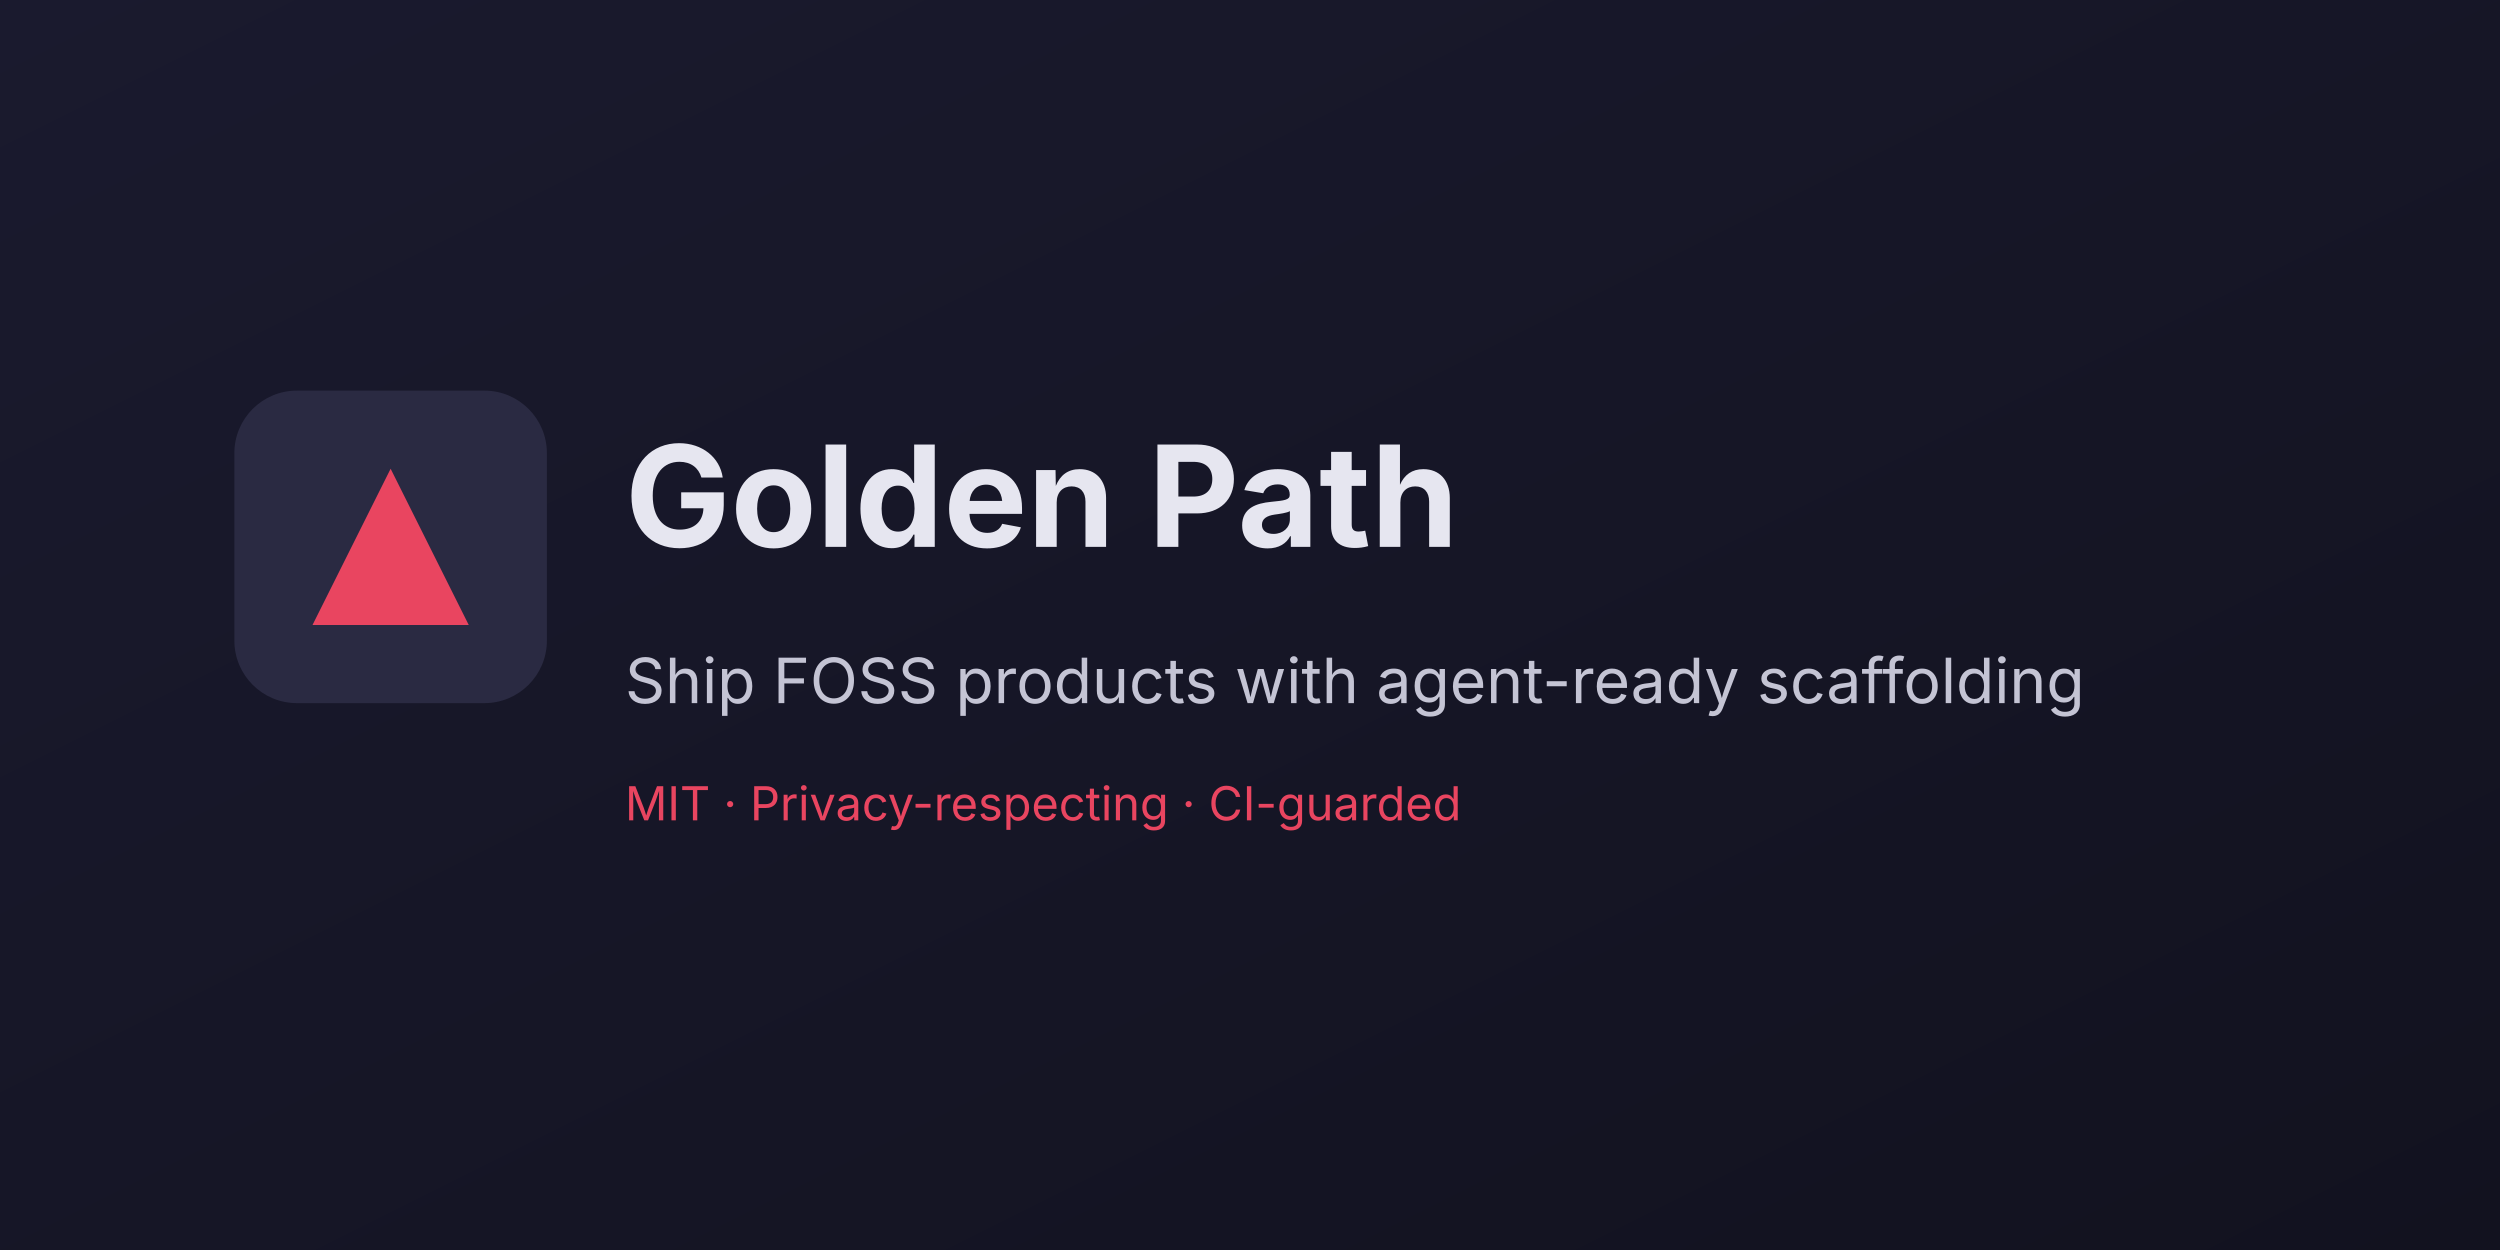
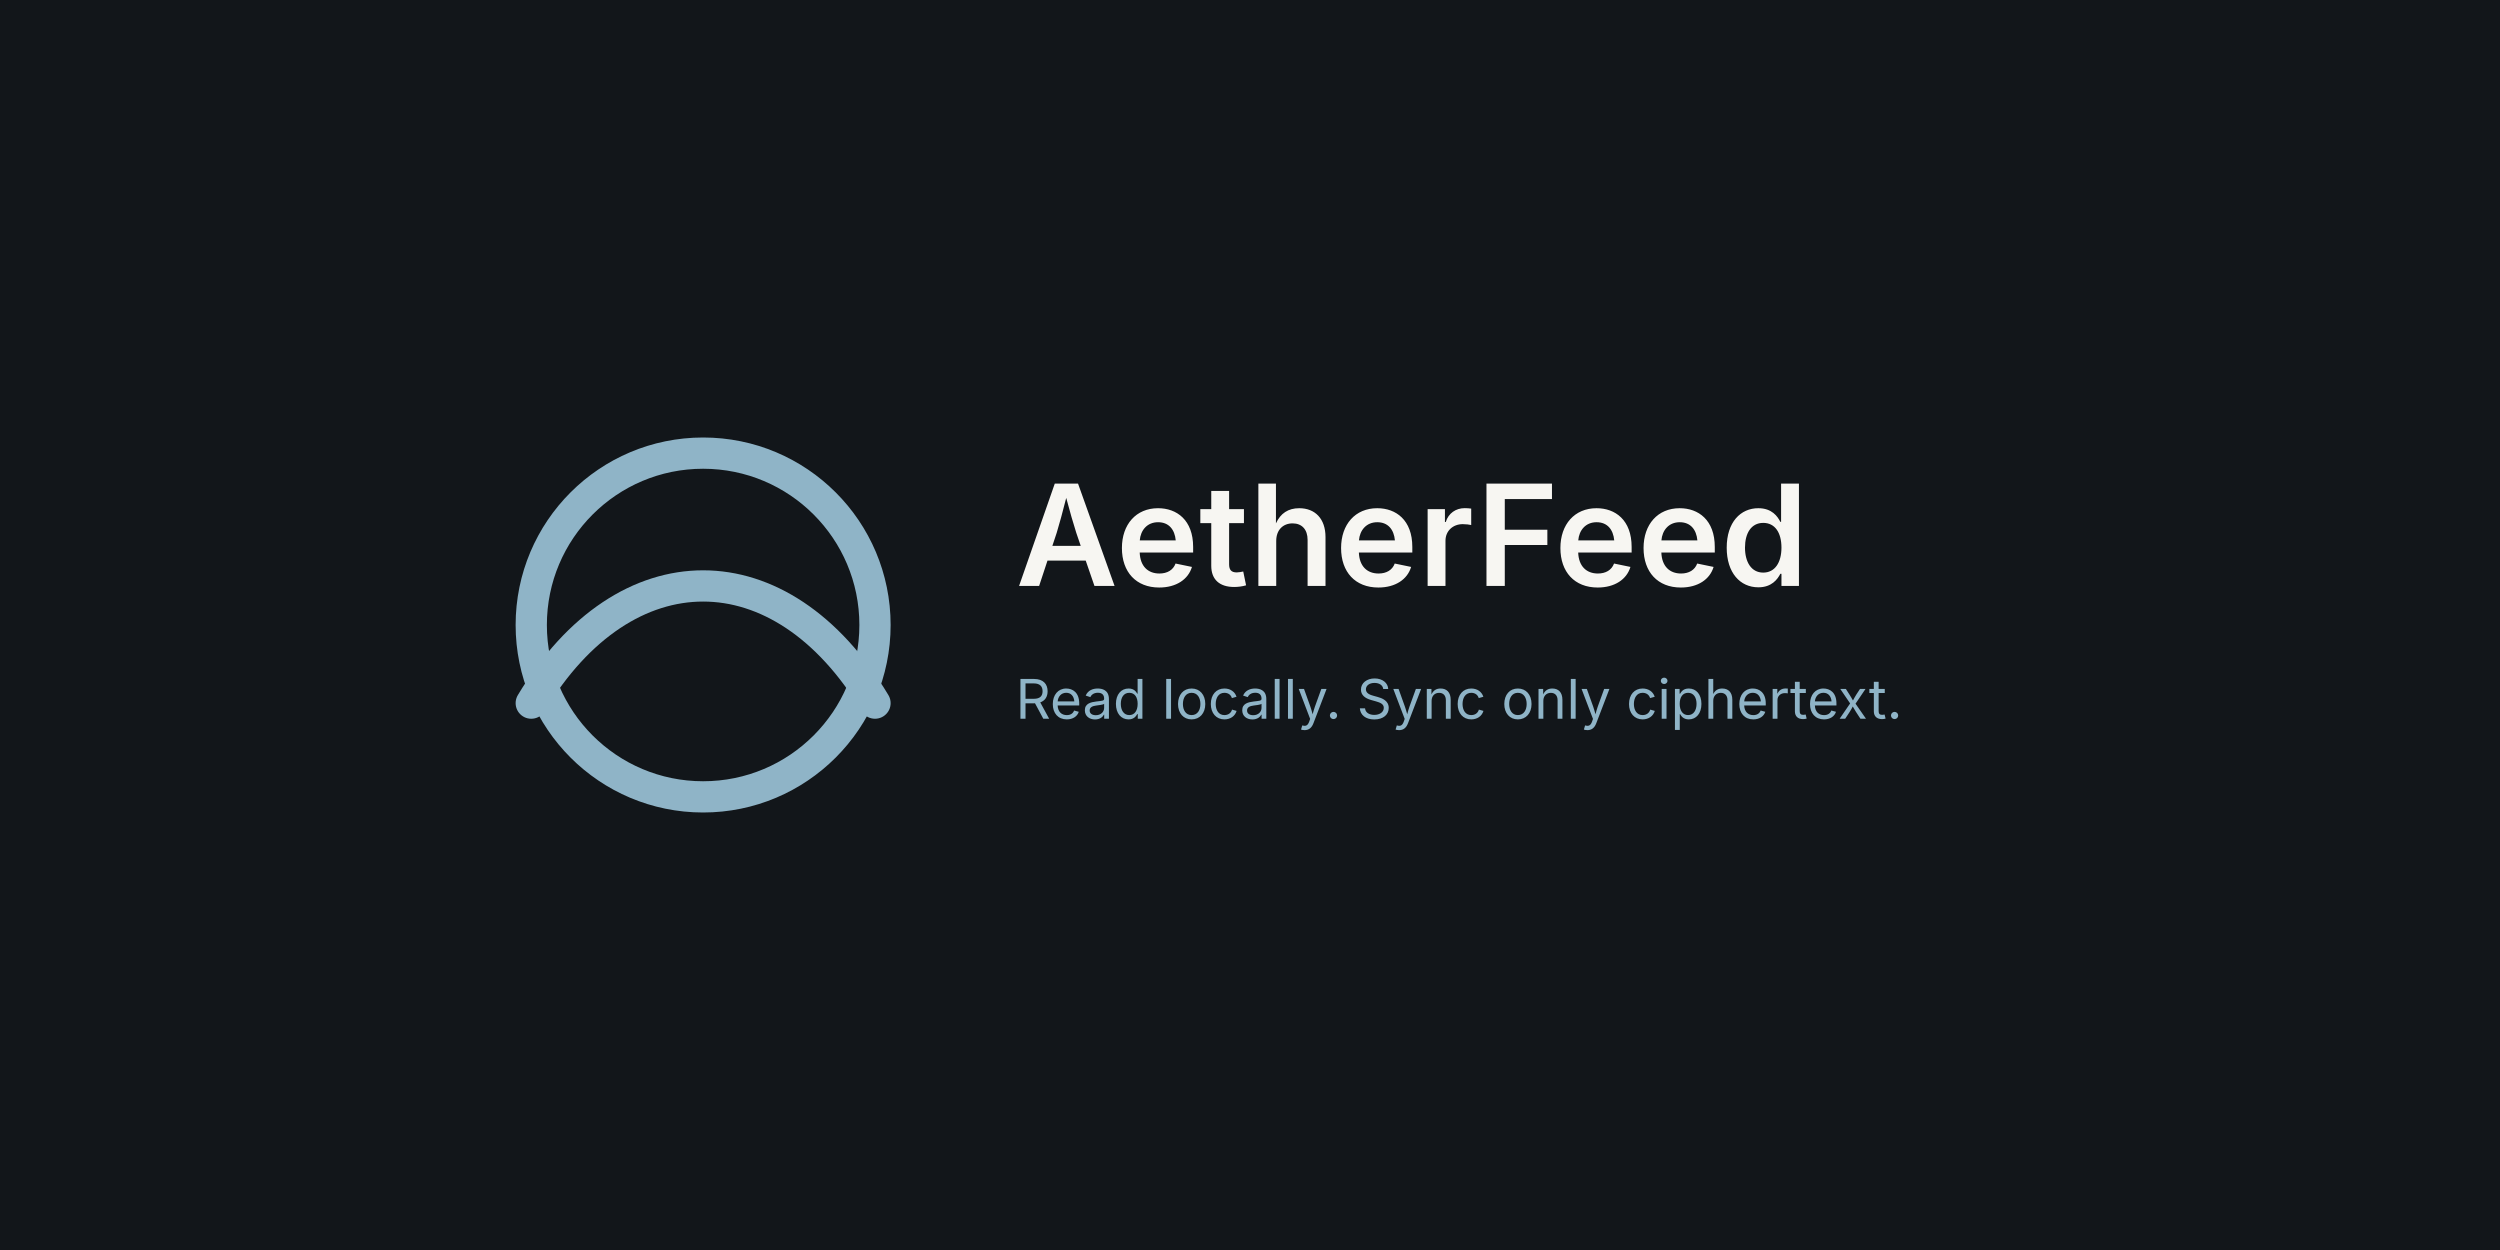
- <svg xmlns="http://www.w3.org/2000/svg" viewBox="0 0 1280 640" role="img" aria-label="Golden Path social preview">
-   <defs>
-     <linearGradient id="sg" x1="0" y1="0" x2="1" y2="1">
-       <stop offset="0%" stop-color="#1a1a2e" />
-       <stop offset="100%" stop-color="#12121f" />
-     </linearGradient>
-   </defs>
-   <rect width="1280" height="640" fill="url(#sg)" />
-   <rect x="120" y="200" width="160" height="160" rx="32" fill="#2a2a42" />
-   <path d="M160 320 L200 240 L240 320 Z" fill="#e94560" />
-   <text x="320" y="280" font-family="system-ui, -apple-system, sans-serif" font-size="72" font-weight="700" fill="#E6E6F0">Golden Path</text>
-   <text x="320" y="360" font-family="system-ui, -apple-system, sans-serif" font-size="32" fill="#C4C4D4">Ship FOSS products with agent-ready scaffolding</text>
-   <text x="320" y="420" font-family="system-ui, -apple-system, sans-serif" font-size="24" fill="#e94560">MIT · Privacy-respecting · CI-guarded</text>
+ <svg xmlns="http://www.w3.org/2000/svg" viewBox="0 0 1280 640" role="img" aria-label="AetherFeed social preview">
+   <rect width="1280" height="640" fill="#12161A" />
+   <circle cx="360" cy="320" r="88" fill="none" stroke="#8FB4C7" stroke-width="16" />
+   <path d="M272 360 C320 280, 400 280, 448 360" fill="none" stroke="#8FB4C7" stroke-width="16" stroke-linecap="round" />
+   <text x="520" y="300" font-family="system-ui, -apple-system, sans-serif" font-size="72" font-weight="600" fill="#F7F6F2">AetherFeed</text>
+   <text x="520" y="368" font-family="system-ui, -apple-system, sans-serif" font-size="28" fill="#8FB4C7">Read locally. Sync only ciphertext.</text>
</svg>
